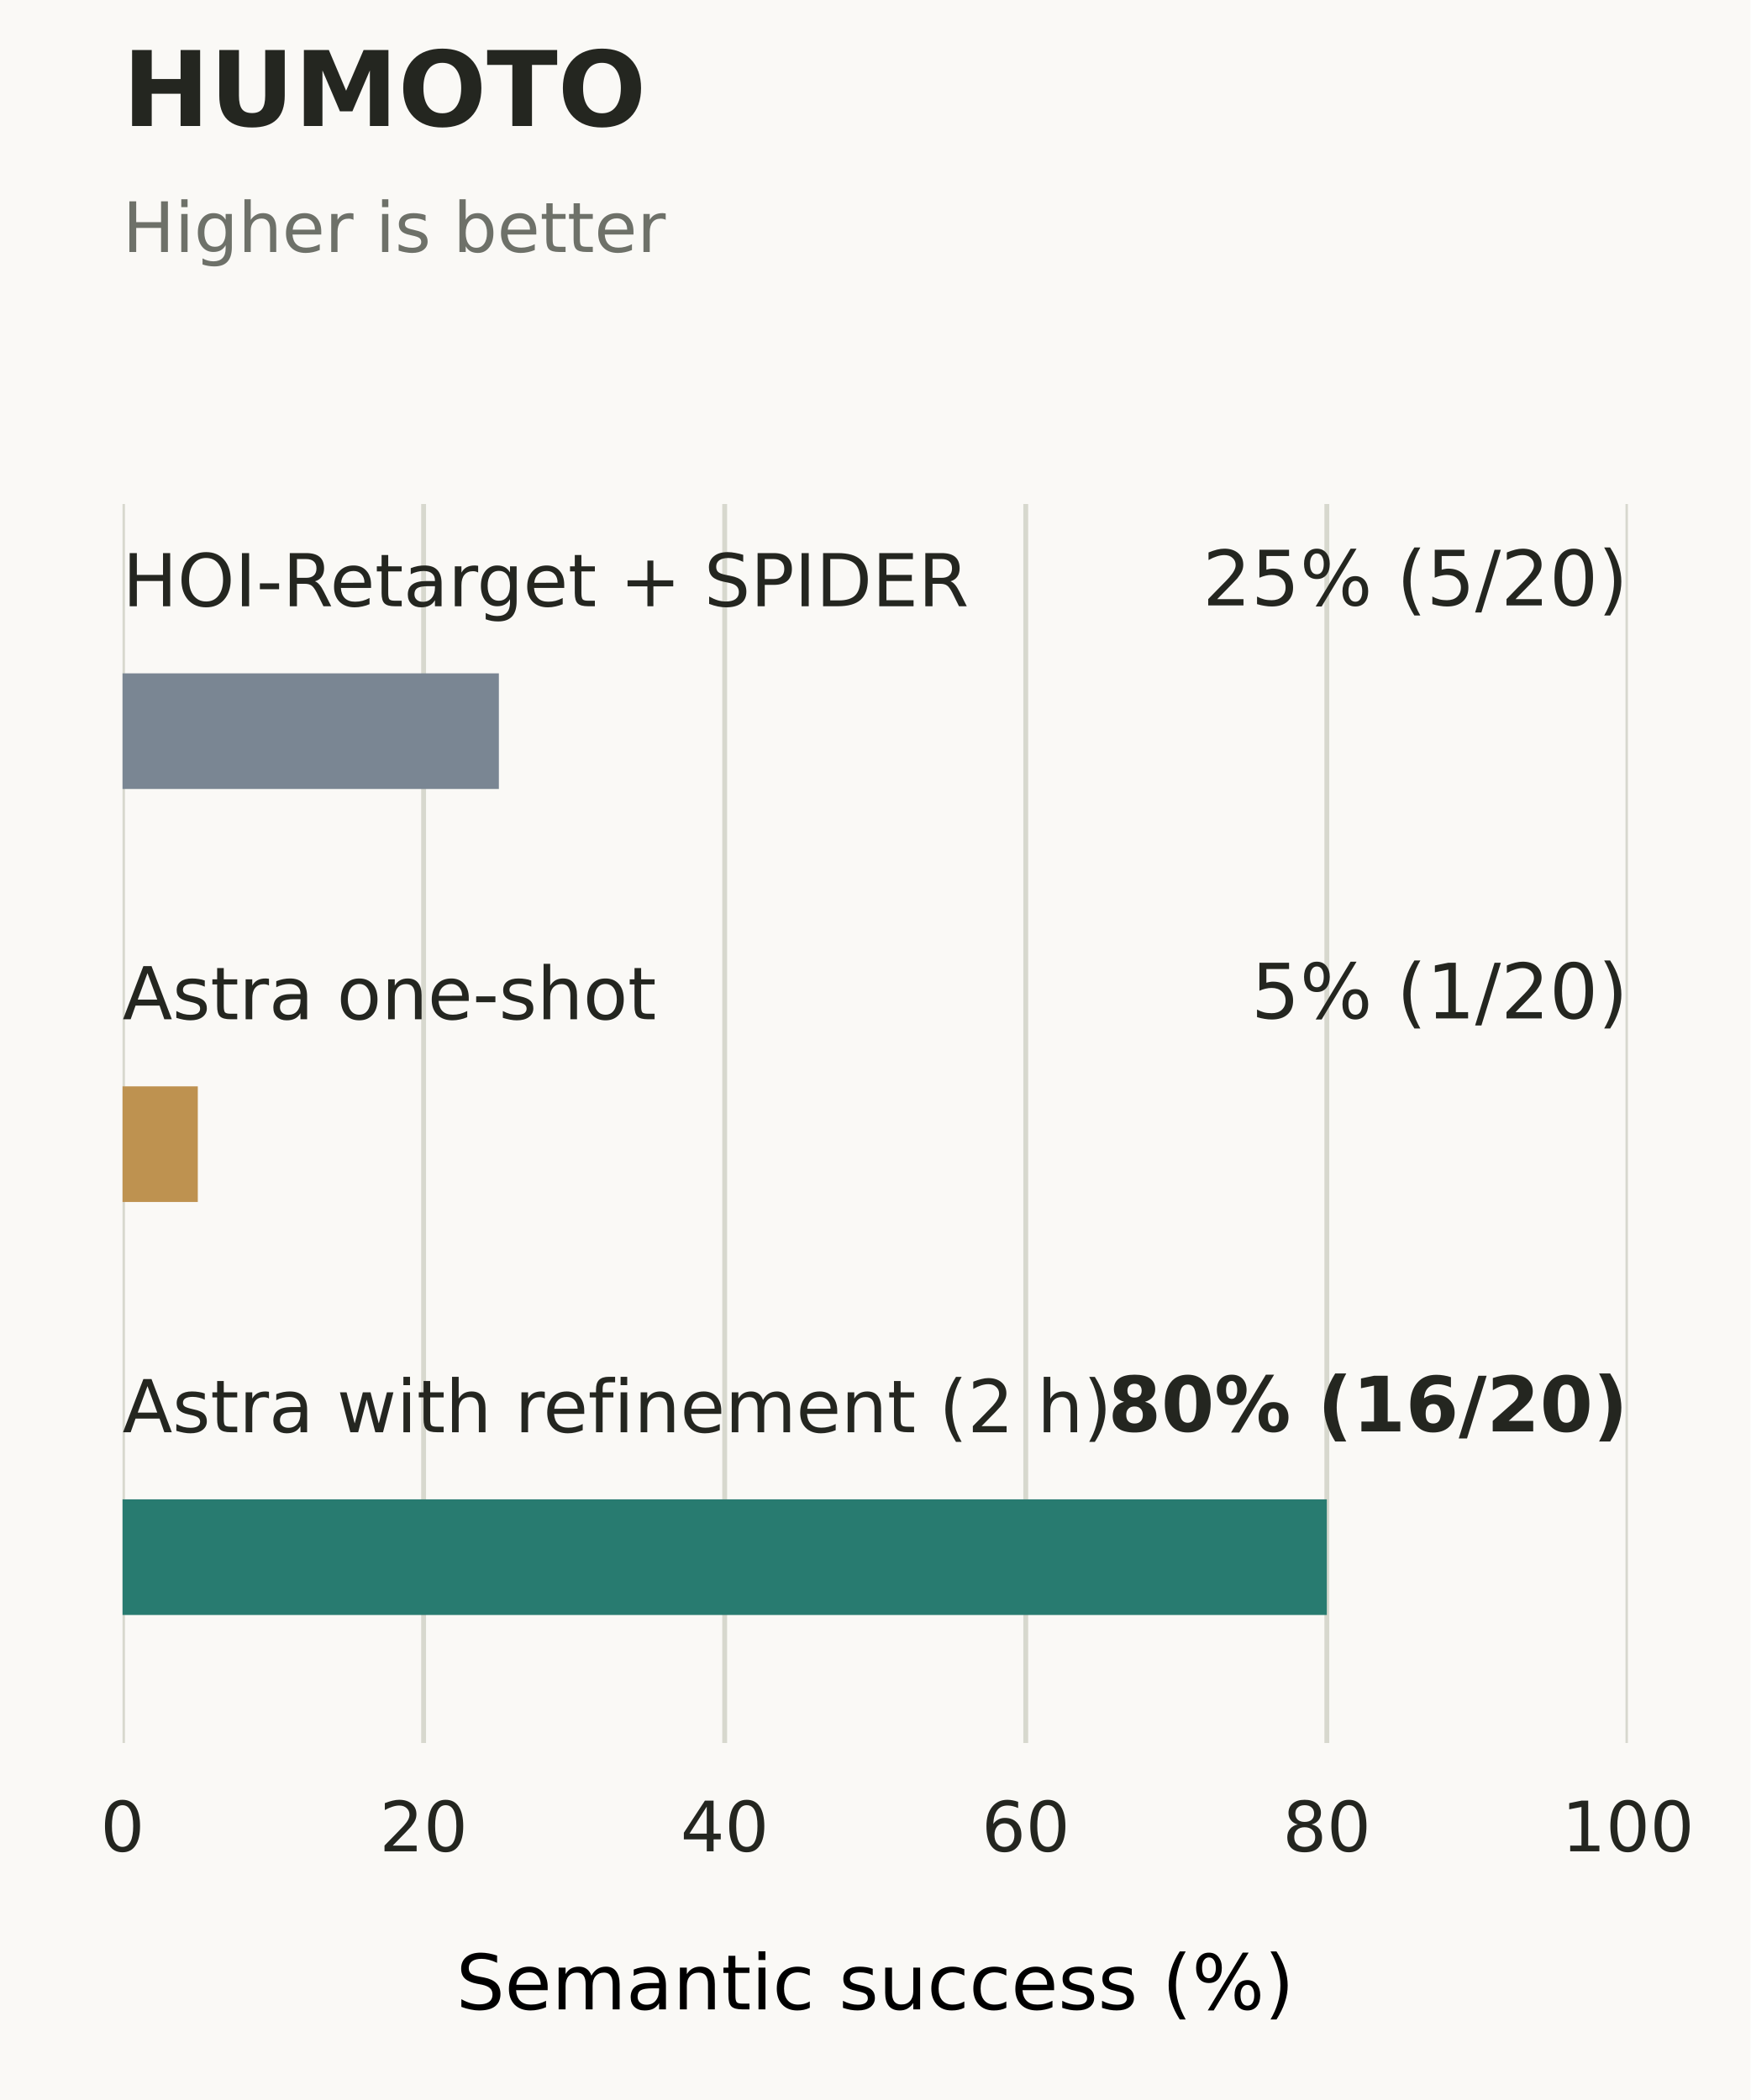
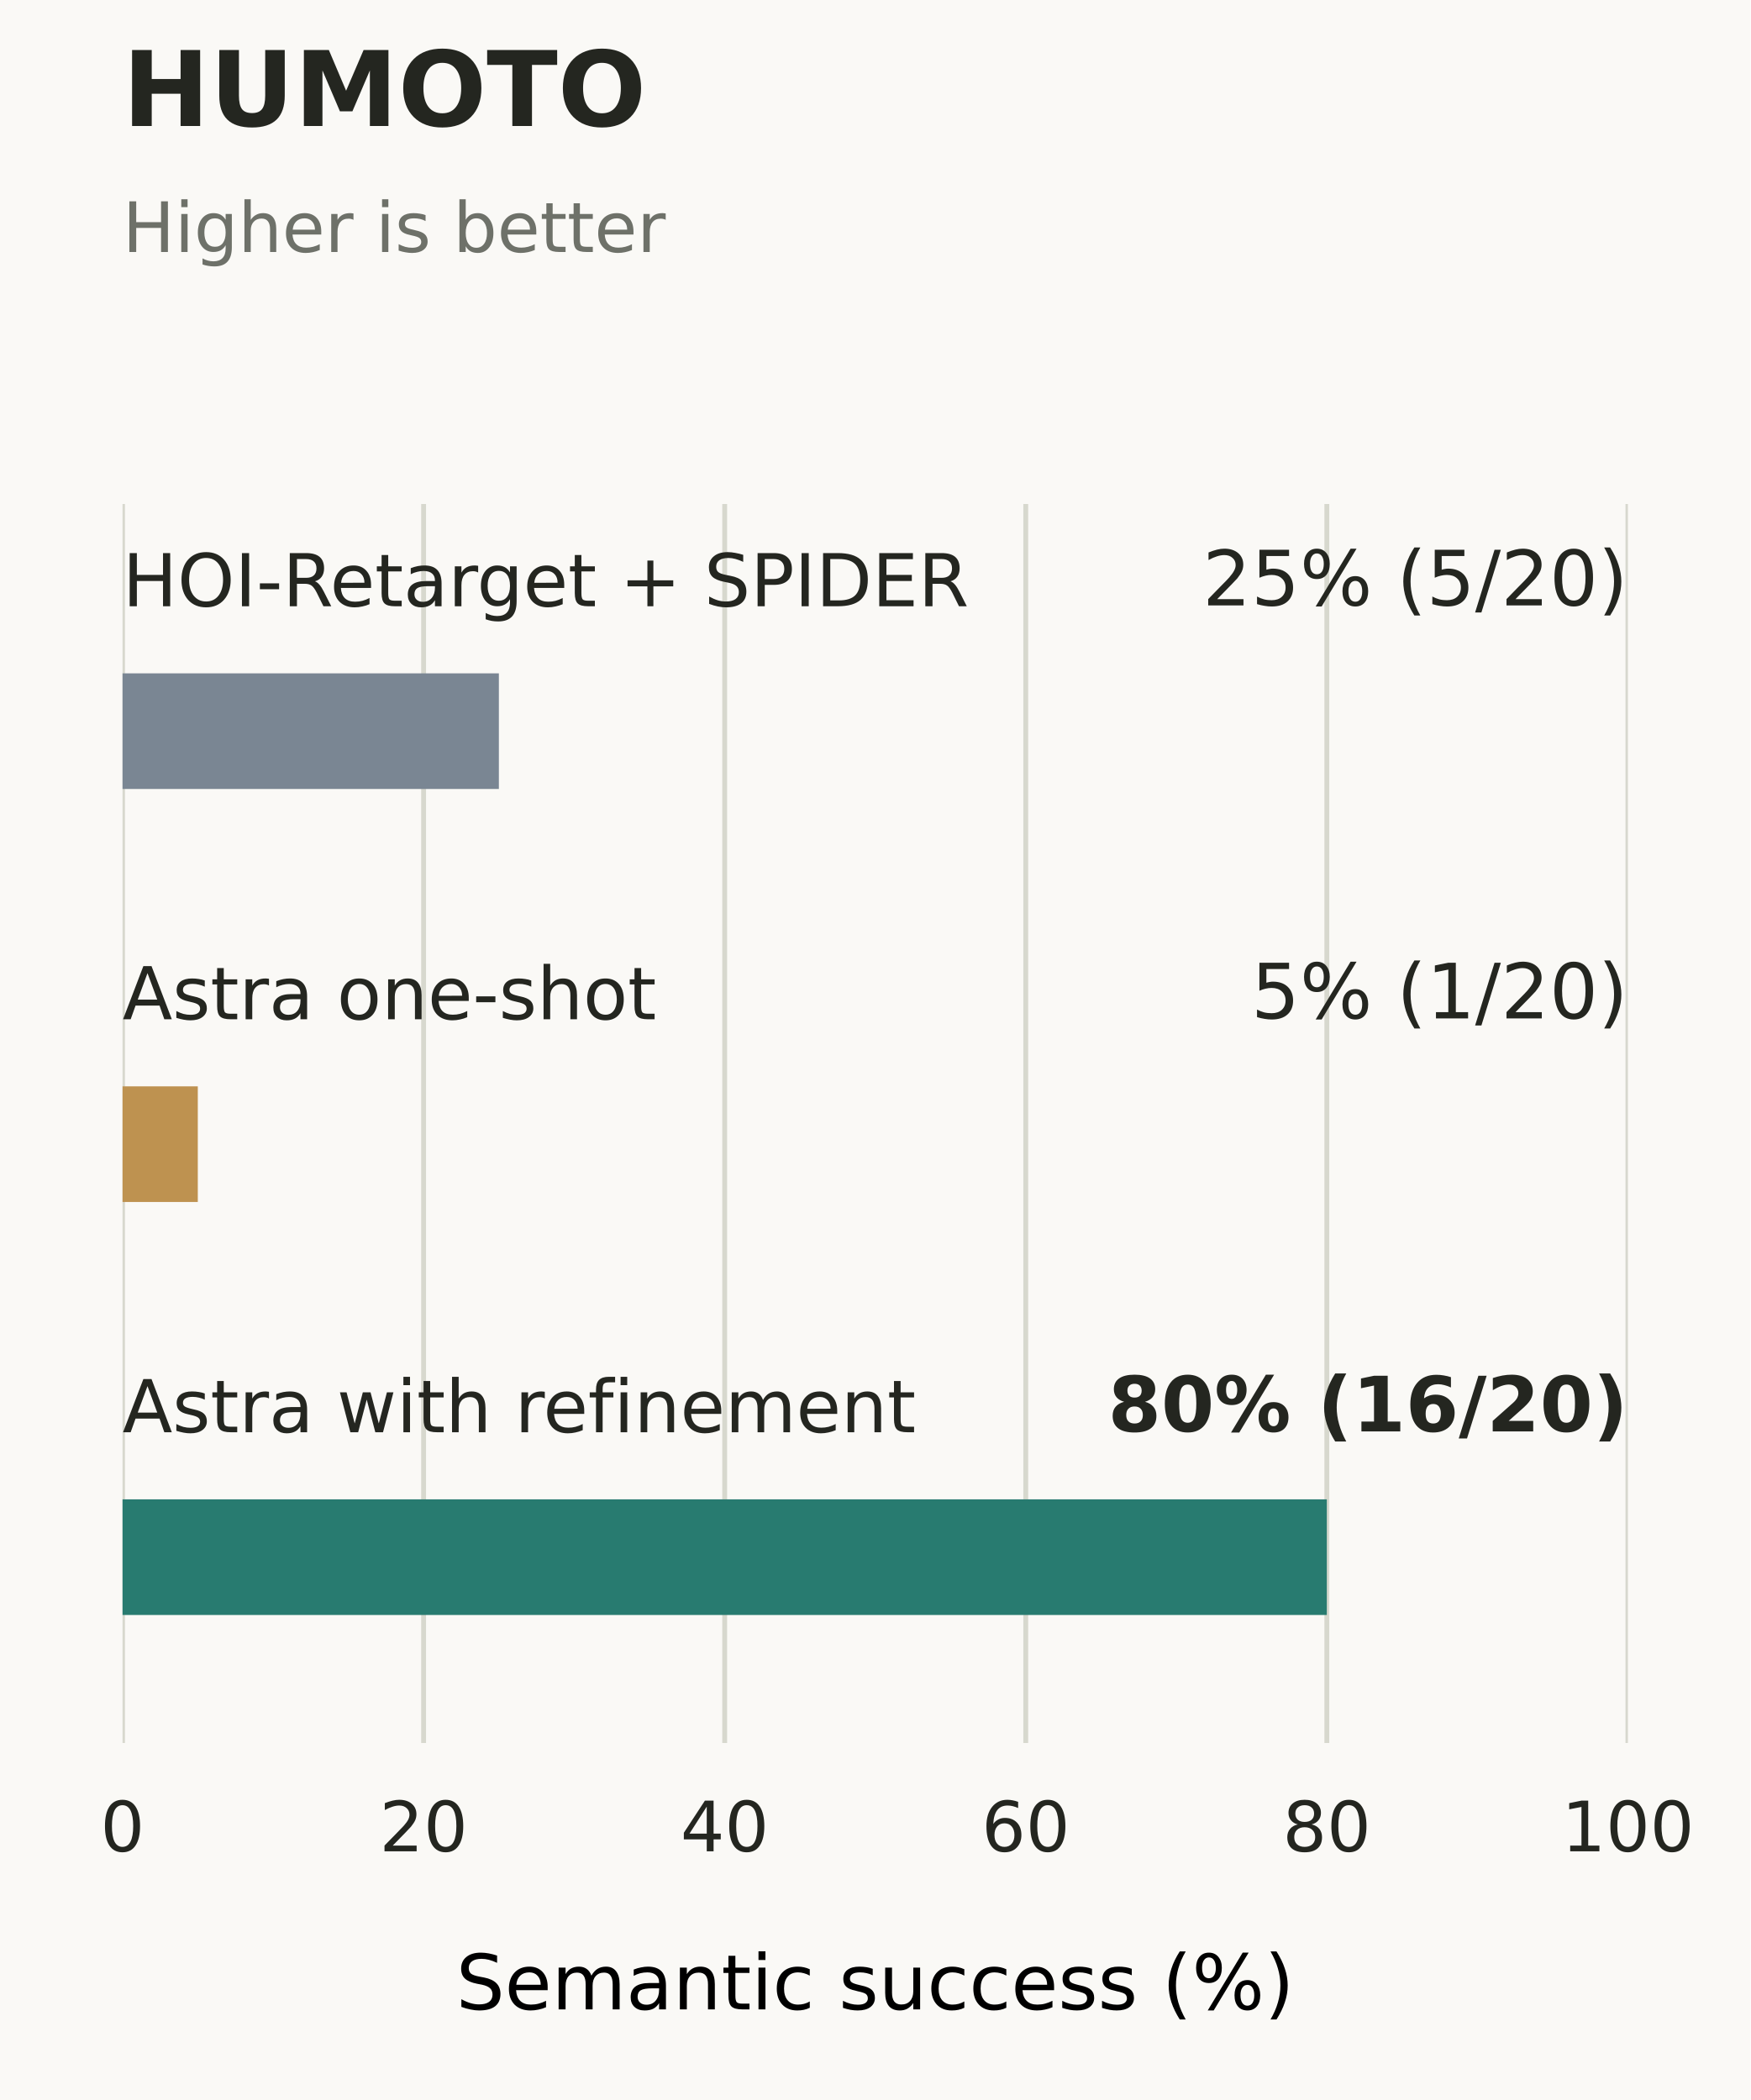
<svg xmlns="http://www.w3.org/2000/svg" width="252pt" height="302.4pt" viewBox="0 0 252 302.4" version="1.1">
  <defs>
    <style type="text/css">*{stroke-linejoin: round; stroke-linecap: butt}</style>
  </defs>
  <g id="figure_1">
    <g id="patch_1">
      <path d="M 0 302.4  L 252 302.4  L 252 0  L 0 0  z " style="fill: #faf9f6" />
    </g>
    <g id="axes_1">
      <g id="patch_2">
        <path d="M 17.64 250.992  L 234.36 250.992  L 234.36 72.576  L 17.64 72.576  z " style="fill: #faf9f6" />
      </g>
      <g id="matplotlib.axis_1">
        <g id="xtick_1">
          <g id="line2d_1">
            <path d="M 17.64 250.992  L 17.64 72.576  " clip-path="url(#pa90246fe9b)" style="fill: none; stroke: #d7d8ce; stroke-width: 0.7; stroke-linecap: square" />
          </g>
          <g id="line2d_2" />
          <g id="text_1">
            <text style="font-size: 10px; font-family: 'DejaVu Sans'; text-anchor: middle; fill: #242620" x="17.64" y="266.59" transform="rotate(-0 17.64 266.5897)">0</text>
          </g>
        </g>
        <g id="xtick_2">
          <g id="line2d_3">
            <path d="M 60.984 250.992  L 60.984 72.576  " clip-path="url(#pa90246fe9b)" style="fill: none; stroke: #d7d8ce; stroke-width: 0.7; stroke-linecap: square" />
          </g>
          <g id="line2d_4" />
          <g id="text_2">
            <text style="font-size: 10px; font-family: 'DejaVu Sans'; text-anchor: middle; fill: #242620" x="60.984" y="266.59" transform="rotate(-0 60.984 266.5897)">20</text>
          </g>
        </g>
        <g id="xtick_3">
          <g id="line2d_5">
            <path d="M 104.328 250.992  L 104.328 72.576  " clip-path="url(#pa90246fe9b)" style="fill: none; stroke: #d7d8ce; stroke-width: 0.7; stroke-linecap: square" />
          </g>
          <g id="line2d_6" />
          <g id="text_3">
            <text style="font-size: 10px; font-family: 'DejaVu Sans'; text-anchor: middle; fill: #242620" x="104.328" y="266.59" transform="rotate(-0 104.328 266.5897)">40</text>
          </g>
        </g>
        <g id="xtick_4">
          <g id="line2d_7">
            <path d="M 147.672 250.992  L 147.672 72.576  " clip-path="url(#pa90246fe9b)" style="fill: none; stroke: #d7d8ce; stroke-width: 0.7; stroke-linecap: square" />
          </g>
          <g id="line2d_8" />
          <g id="text_4">
            <text style="font-size: 10px; font-family: 'DejaVu Sans'; text-anchor: middle; fill: #242620" x="147.672" y="266.59" transform="rotate(-0 147.672 266.5897)">60</text>
          </g>
        </g>
        <g id="xtick_5">
          <g id="line2d_9">
            <path d="M 191.016 250.992  L 191.016 72.576  " clip-path="url(#pa90246fe9b)" style="fill: none; stroke: #d7d8ce; stroke-width: 0.7; stroke-linecap: square" />
          </g>
          <g id="line2d_10" />
          <g id="text_5">
            <text style="font-size: 10px; font-family: 'DejaVu Sans'; text-anchor: middle; fill: #242620" x="191.016" y="266.59" transform="rotate(-0 191.016 266.5897)">80</text>
          </g>
        </g>
        <g id="xtick_6">
          <g id="line2d_11">
            <path d="M 234.36 250.992  L 234.36 72.576  " clip-path="url(#pa90246fe9b)" style="fill: none; stroke: #d7d8ce; stroke-width: 0.7; stroke-linecap: square" />
          </g>
          <g id="line2d_12" />
          <g id="text_6">
            <text style="font-size: 10px; font-family: 'DejaVu Sans'; text-anchor: middle; fill: #242620" x="234.36" y="266.59" transform="rotate(-0 234.36 266.5897)">100</text>
          </g>
        </g>
        <g id="text_7">
          <text style="font-size: 11px; font-family: 'DejaVu Sans'; text-anchor: middle" x="126" y="289.35" transform="rotate(-0 126 289.3503)">Semantic success (%)</text>
        </g>
      </g>
      <g id="matplotlib.axis_2" />
      <g id="patch_3">
        <path d="M 17.64 96.96  L 71.82 96.96  L 71.82 113.612  L 17.64 113.612  z " clip-path="url(#pa90246fe9b)" style="fill: #7a8693" />
      </g>
      <g id="patch_4">
        <path d="M 17.64 156.432  L 28.476 156.432  L 28.476 173.084  L 17.64 173.084  z " clip-path="url(#pa90246fe9b)" style="fill: #be9250" />
      </g>
      <g id="patch_5">
        <path d="M 17.64 215.904  L 191.016 215.904  L 191.016 232.556  L 17.64 232.556  z " clip-path="url(#pa90246fe9b)" style="fill: #287b70" />
      </g>
      <g id="text_8">
        <text style="font-size: 10.5px; font-family: 'DejaVu Sans'; text-anchor: start; fill: #242620" x="17.64" y="87.3" transform="rotate(-0 17.64 87.30042)">HOI-Retarget + SPIDER</text>
      </g>
      <g id="text_9">
        <text style="font-size: 11px; font-family: 'DejaVu Sans'; text-anchor: end; fill: #242620" x="234.36" y="87.18" transform="rotate(-0 234.36 87.1803)">25% (5/20)</text>
      </g>
      <g id="text_10">
        <text style="font-size: 10.5px; font-family: 'DejaVu Sans'; text-anchor: start; fill: #242620" x="17.64" y="146.772" transform="rotate(-0 17.64 146.7724)">Astra one-shot</text>
      </g>
      <g id="text_11">
        <text style="font-size: 11px; font-family: 'DejaVu Sans'; text-anchor: end; fill: #242620" x="234.36" y="146.652" transform="rotate(-0 234.36 146.6523)">5% (1/20)</text>
      </g>
      <g id="text_12">
-         <text style="font-size: 10.5px; font-family: 'DejaVu Sans'; text-anchor: start; fill: #242620" x="17.64" y="206.244" transform="rotate(-0 17.64 206.2444)">Astra with refinement (2 h)</text>
+         <text style="font-size: 10.5px; font-family: 'DejaVu Sans'; text-anchor: start; fill: #242620" x="17.64" y="206.244" transform="rotate(-0 17.64 206.2444)">Astra with refinement</text>
      </g>
      <g id="text_13">
        <text style="font-weight: 700; font-size: 11px; font-family: 'DejaVu Sans'; text-anchor: end; fill: #242620" x="234.36" y="206.124" transform="rotate(-0 234.36 206.1243)">80% (16/20)</text>
      </g>
    </g>
    <g id="text_14">
      <text style="font-weight: 700; font-size: 15px; font-family: 'DejaVu Sans'; text-anchor: start; fill: #242620" x="17.64" y="18.144" transform="rotate(-0 17.64 18.144)">HUMOTO</text>
    </g>
    <g id="text_15">
      <text style="font-size: 10px; font-family: 'DejaVu Sans'; text-anchor: start; fill: #6e7169" x="17.64" y="36.288" transform="rotate(-0 17.64 36.288)">Higher is better</text>
    </g>
  </g>
  <defs>
    <clipPath id="pa90246fe9b">
      <rect x="17.64" y="72.576" width="216.72" height="178.416" />
    </clipPath>
  </defs>
</svg>
